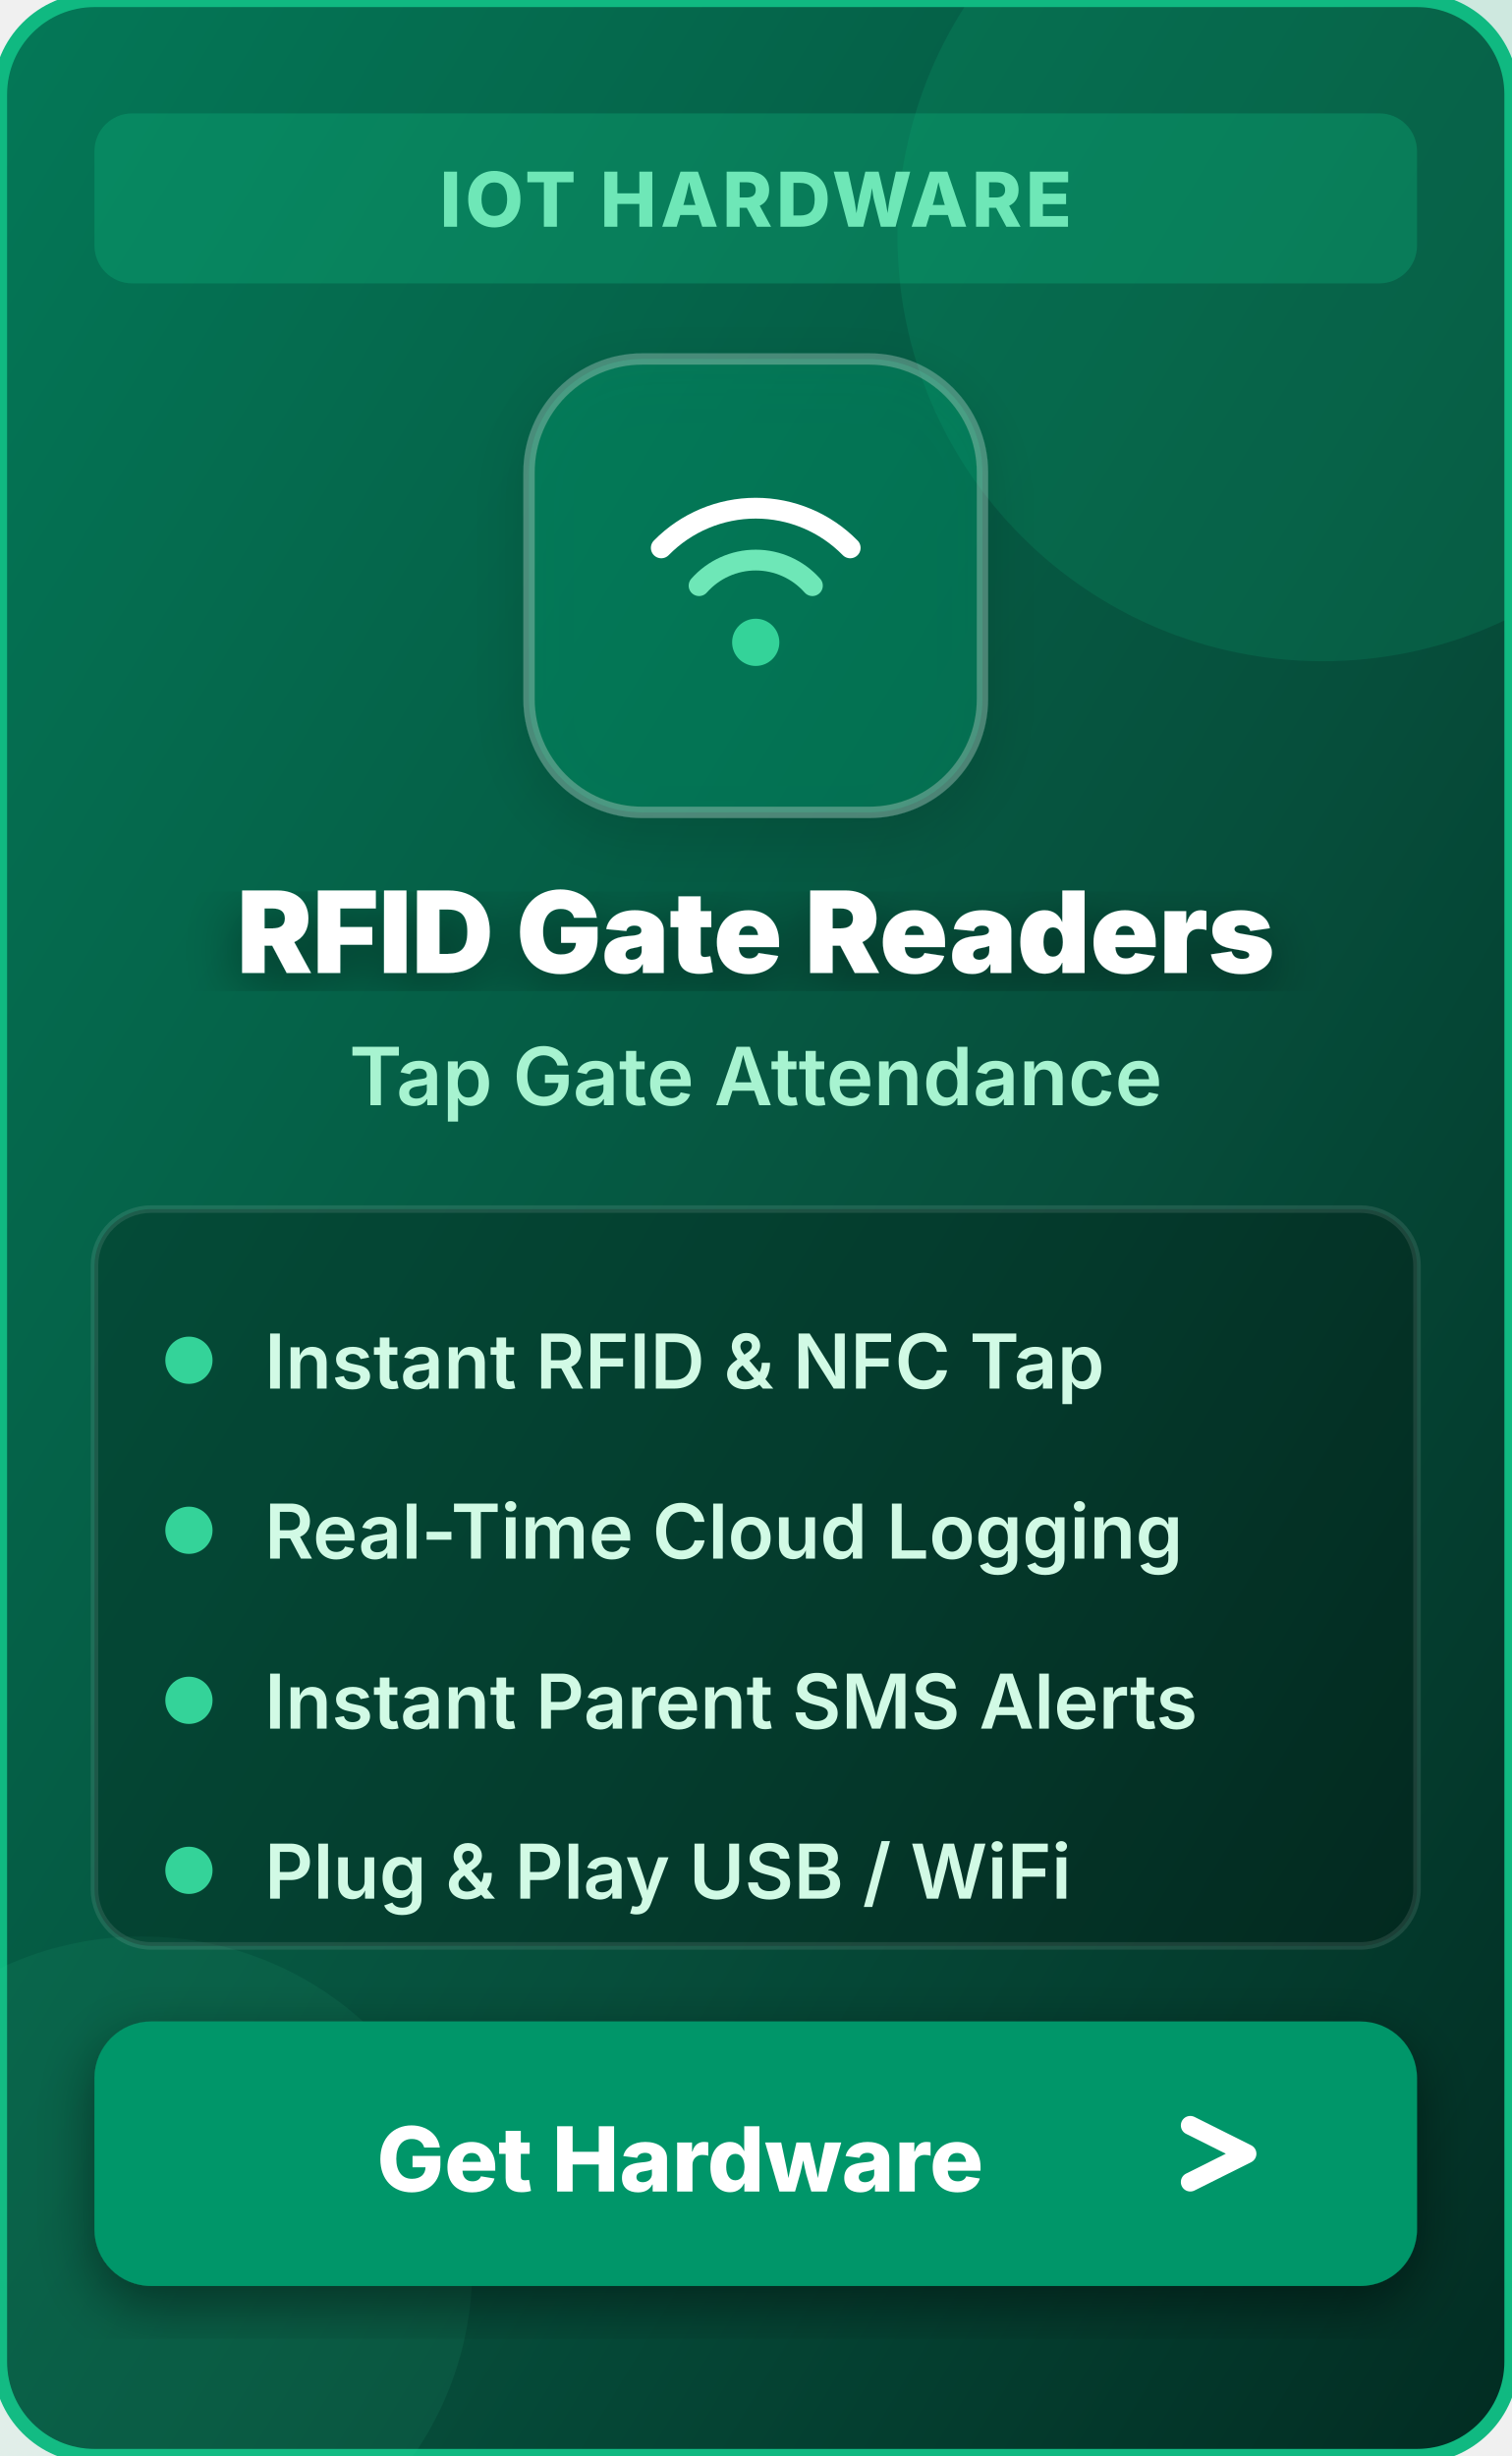
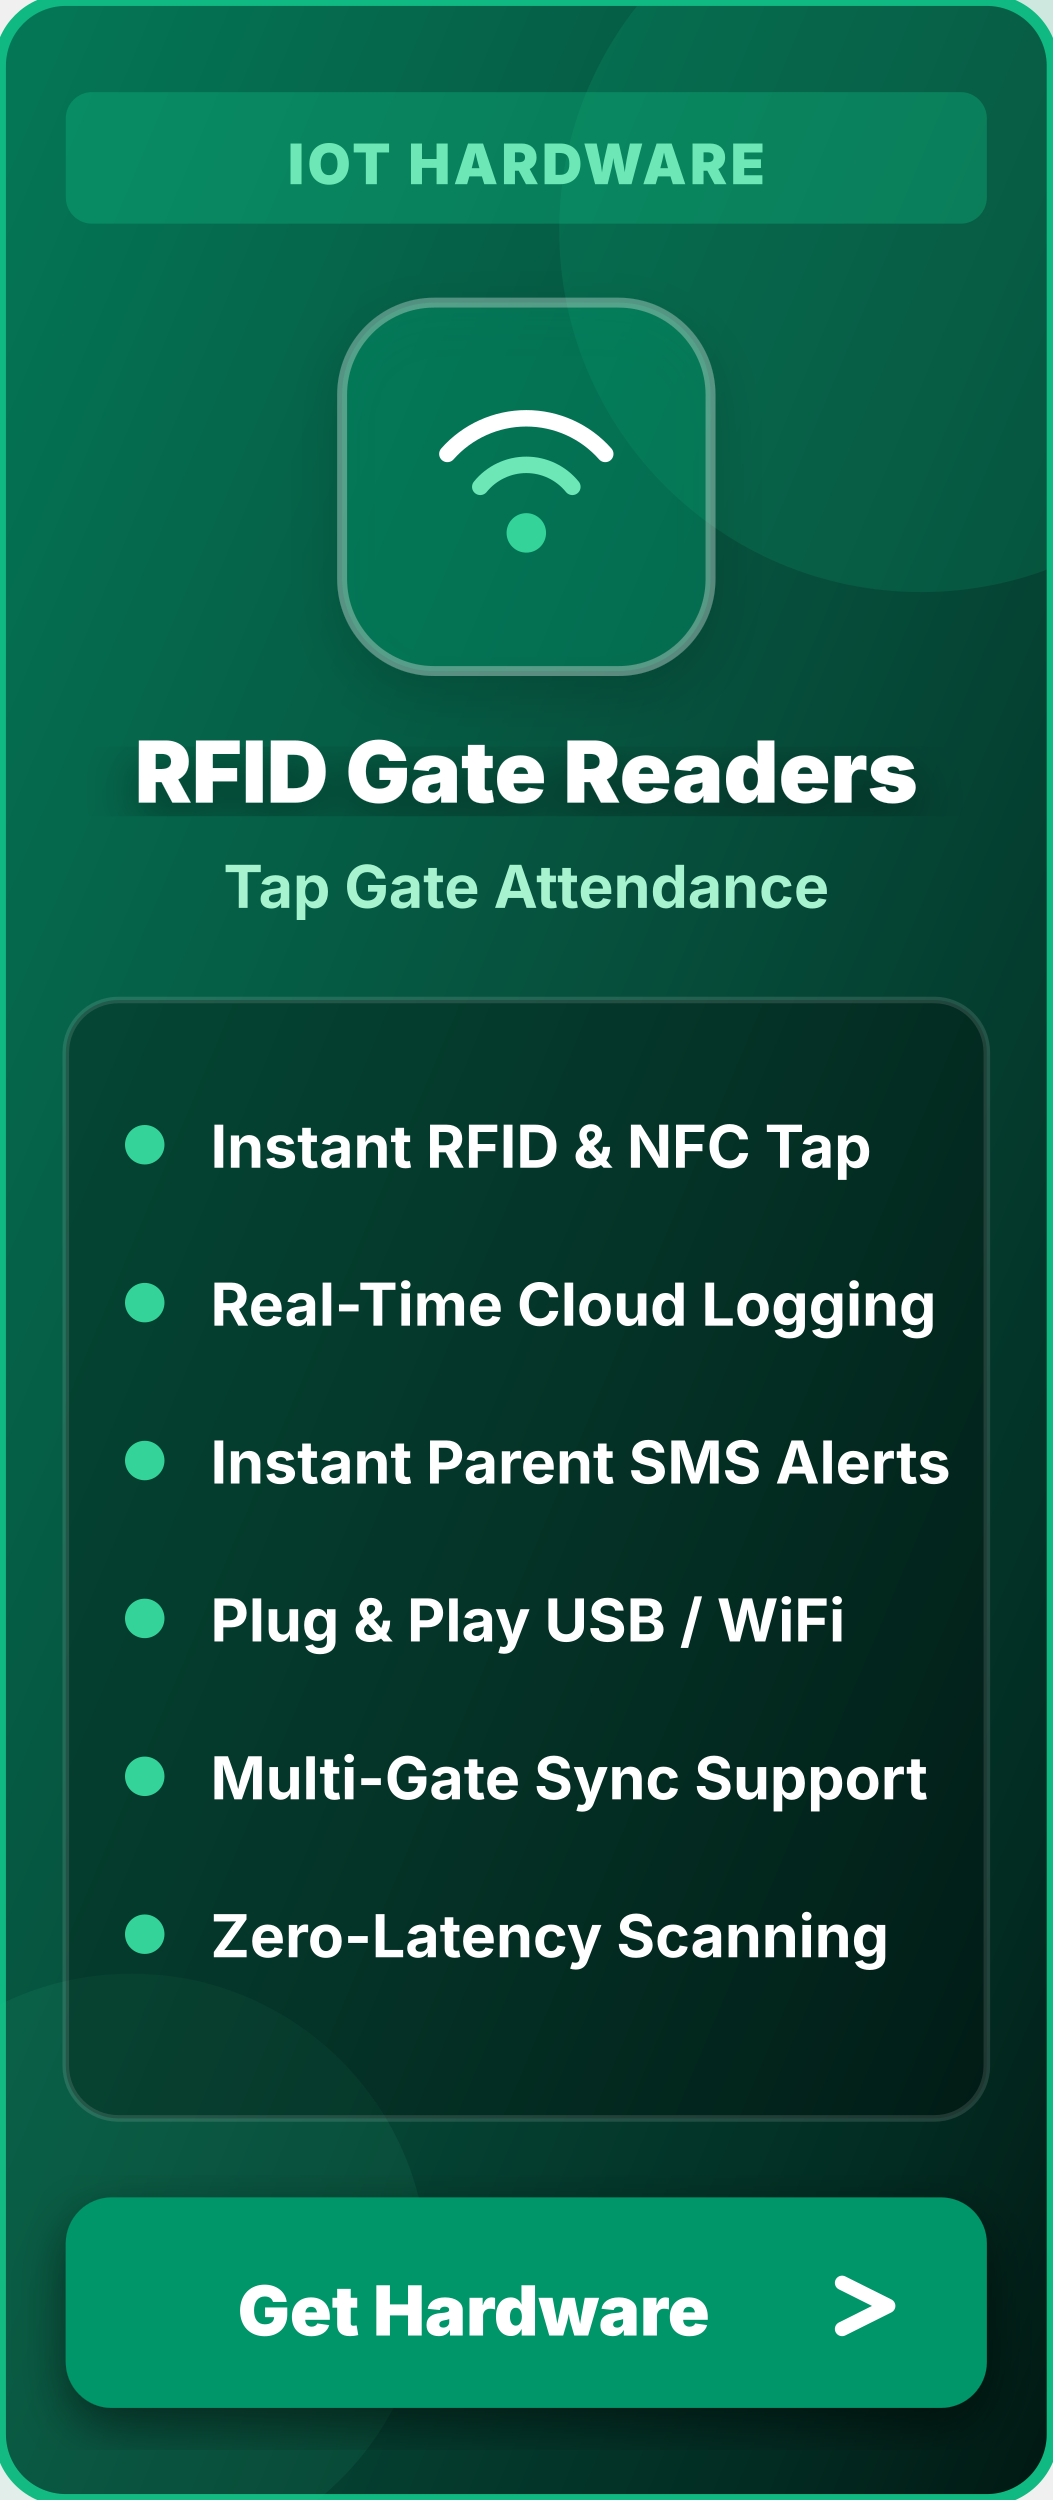
- <svg xmlns="http://www.w3.org/2000/svg" viewBox="0 0 160 260" width="100%" height="100%">
+ <svg xmlns="http://www.w3.org/2000/svg" viewBox="0 0 160 380" width="100%" height="100%">
  <defs>
-     <linearGradient id="rfidTallGrad" x1="0%" y1="0%" x2="100%" y2="100%">
+     <linearGradient id="rfidUltraGrad" x1="0%" y1="0%" x2="100%" y2="100%">
      <stop offset="0%" stop-color="#047857" />
-       <stop offset="60%" stop-color="#064e3b" />
-       <stop offset="100%" stop-color="#022c22" />
+       <stop offset="50%" stop-color="#064e3b" />
+       <stop offset="85%" stop-color="#022c22" />
+       <stop offset="100%" stop-color="#011812" />
    </linearGradient>
    <filter id="rfidShadow" x="-20%" y="-20%" width="140%" height="140%">
-       <feDropShadow dx="0" dy="2" stdDeviation="3" flood-color="#000000" flood-opacity="0.45" />
+       <feDropShadow dx="0" dy="3" stdDeviation="4" flood-color="#000000" flood-opacity="0.5" />
    </filter>
  </defs>
-   <rect width="160" height="260" rx="10" fill="url(#rfidTallGrad)" stroke="#10b981" stroke-width="1.5" />
-   <circle cx="140" cy="25" r="45" fill="#10b981" opacity="0.15" />
-   <circle cx="15" cy="240" r="35" fill="#34d399" opacity="0.08" />
-   <rect x="10" y="12" width="140" height="18" rx="4" fill="rgba(16, 185, 129, 0.3)" />
-   <text x="80" y="24" font-family="'Inter', sans-serif" font-size="8" font-weight="800" fill="#6ee7b7" text-anchor="middle" letter-spacing="0.4">IOT HARDWARE</text>
-   <g transform="translate(56, 38)">
-     <rect width="48" height="48" rx="12" fill="rgba(16, 185, 129, 0.25)" stroke="rgba(255, 255, 255, 0.25)" stroke-width="1.2" filter="url(#rfidShadow)" />
-     <path d="M14 20 A 14 14 0 0 1 34 20" stroke="#ffffff" stroke-width="2.2" fill="none" stroke-linecap="round" />
-     <path d="M18 24 A 8 8 0 0 1 30 24" stroke="#6ee7b7" stroke-width="2.2" fill="none" stroke-linecap="round" />
-     <circle cx="24" cy="30" r="2.5" fill="#34d399" />
+   <rect width="160" height="380" rx="10" fill="url(#rfidUltraGrad)" stroke="#10b981" stroke-width="1.8" />
+   <circle cx="140" cy="35" r="55" fill="#10b981" opacity="0.15" />
+   <circle cx="20" cy="345" r="45" fill="#34d399" opacity="0.08" />
+   <rect x="10" y="14" width="140" height="20" rx="4" fill="rgba(16, 185, 129, 0.35)" />
+   <text x="80" y="28" font-family="'Inter', -apple-system, sans-serif" font-size="8.5" font-weight="900" fill="#6ee7b7" text-anchor="middle" letter-spacing="0.5">IOT HARDWARE</text>
+   <g transform="translate(52, 46)">
+     <rect width="56" height="56" rx="14" fill="rgba(16, 185, 129, 0.25)" stroke="rgba(255, 255, 255, 0.3)" stroke-width="1.5" filter="url(#rfidShadow)" />
+     <path d="M16 23 A 16 16 0 0 1 40 23" stroke="#ffffff" stroke-width="2.5" fill="none" stroke-linecap="round" />
+     <path d="M21 28 A 9 9 0 0 1 35 28" stroke="#6ee7b7" stroke-width="2.5" fill="none" stroke-linecap="round" />
+     <circle cx="28" cy="35" r="3" fill="#34d399" />
  </g>
-   <text x="80" y="103" font-family="'Inter', sans-serif" font-size="12" font-weight="900" fill="#ffffff" text-anchor="middle" filter="url(#rfidShadow)">RFID Gate Readers</text>
-   <text x="80" y="117" font-family="'Inter', sans-serif" font-size="8.5" font-weight="600" fill="#a7f3d0" text-anchor="middle">Tap Gate Attendance</text>
-   <rect x="10" y="128" width="140" height="78" rx="6" fill="rgba(0, 0, 0, 0.25)" stroke="rgba(255, 255, 255, 0.1)" stroke-width="0.8" />
-   <g transform="translate(16, 144)">
-     <circle cx="4" cy="0" r="2.5" fill="#34d399" />
-     <text x="12" y="3" font-family="'Inter', sans-serif" font-size="8" font-weight="600" fill="#d1fae5">Instant RFID &amp; NFC Tap</text>
+   <text x="80" y="122" font-family="'Inter', -apple-system, sans-serif" font-size="13" font-weight="900" fill="#ffffff" text-anchor="middle" filter="url(#rfidShadow)">RFID Gate Readers</text>
+   <text x="80" y="138" font-family="'Inter', -apple-system, sans-serif" font-size="9" font-weight="700" fill="#a7f3d0" text-anchor="middle">Tap Gate Attendance</text>
+   <rect x="10" y="152" width="140" height="170" rx="8" fill="rgba(0, 0, 0, 0.3)" stroke="rgba(255, 255, 255, 0.12)" stroke-width="1" />
+   <g transform="translate(18, 174)">
+     <circle cx="4" cy="0" r="3" fill="#34d399" />
+     <text x="14" y="3.5" font-family="'Inter', -apple-system, sans-serif" font-size="9" font-weight="700" fill="#ffffff">Instant RFID &amp; NFC Tap</text>
  </g>
-   <g transform="translate(16, 162)">
-     <circle cx="4" cy="0" r="2.5" fill="#34d399" />
-     <text x="12" y="3" font-family="'Inter', sans-serif" font-size="8" font-weight="600" fill="#d1fae5">Real-Time Cloud Logging</text>
+   <g transform="translate(18, 198)">
+     <circle cx="4" cy="0" r="3" fill="#34d399" />
+     <text x="14" y="3.5" font-family="'Inter', -apple-system, sans-serif" font-size="9" font-weight="700" fill="#ffffff">Real-Time Cloud Logging</text>
  </g>
-   <g transform="translate(16, 180)">
-     <circle cx="4" cy="0" r="2.5" fill="#34d399" />
-     <text x="12" y="3" font-family="'Inter', sans-serif" font-size="8" font-weight="600" fill="#d1fae5">Instant Parent SMS Alerts</text>
+   <g transform="translate(18, 222)">
+     <circle cx="4" cy="0" r="3" fill="#34d399" />
+     <text x="14" y="3.5" font-family="'Inter', -apple-system, sans-serif" font-size="9" font-weight="700" fill="#ffffff">Instant Parent SMS Alerts</text>
  </g>
-   <g transform="translate(16, 198)">
-     <circle cx="4" cy="0" r="2.5" fill="#34d399" />
-     <text x="12" y="3" font-family="'Inter', sans-serif" font-size="8" font-weight="600" fill="#d1fae5">Plug &amp; Play USB / WiFi</text>
+   <g transform="translate(18, 246)">
+     <circle cx="4" cy="0" r="3" fill="#34d399" />
+     <text x="14" y="3.5" font-family="'Inter', -apple-system, sans-serif" font-size="9" font-weight="700" fill="#ffffff">Plug &amp; Play USB / WiFi</text>
  </g>
-   <g transform="translate(10, 214)">
-     <rect width="140" height="28" rx="6" fill="#059669" filter="url(#rfidShadow)" />
-     <text x="62" y="18" font-family="'Inter', sans-serif" font-size="9.5" font-weight="800" fill="#ffffff" text-anchor="middle">Get Hardware</text>
-     <path d="M116 11 L122 14 L116 17" fill="none" stroke="#ffffff" stroke-width="2" stroke-linecap="round" stroke-linejoin="round" />
+   <g transform="translate(18, 270)">
+     <circle cx="4" cy="0" r="3" fill="#34d399" />
+     <text x="14" y="3.5" font-family="'Inter', -apple-system, sans-serif" font-size="9" font-weight="700" fill="#ffffff">Multi-Gate Sync Support</text>
+   </g>
+   <g transform="translate(18, 294)">
+     <circle cx="4" cy="0" r="3" fill="#34d399" />
+     <text x="14" y="3.5" font-family="'Inter', -apple-system, sans-serif" font-size="9" font-weight="700" fill="#ffffff">Zero-Latency Scanning</text>
+   </g>
+   <g transform="translate(10, 334)">
+     <rect width="140" height="32" rx="7" fill="#059669" filter="url(#rfidShadow)" />
+     <text x="62" y="21" font-family="'Inter', -apple-system, sans-serif" font-size="10.5" font-weight="900" fill="#ffffff" text-anchor="middle">Get Hardware</text>
+     <path d="M118 13 L125 16.5 L118 20" fill="none" stroke="#ffffff" stroke-width="2.2" stroke-linecap="round" stroke-linejoin="round" />
  </g>
</svg>
